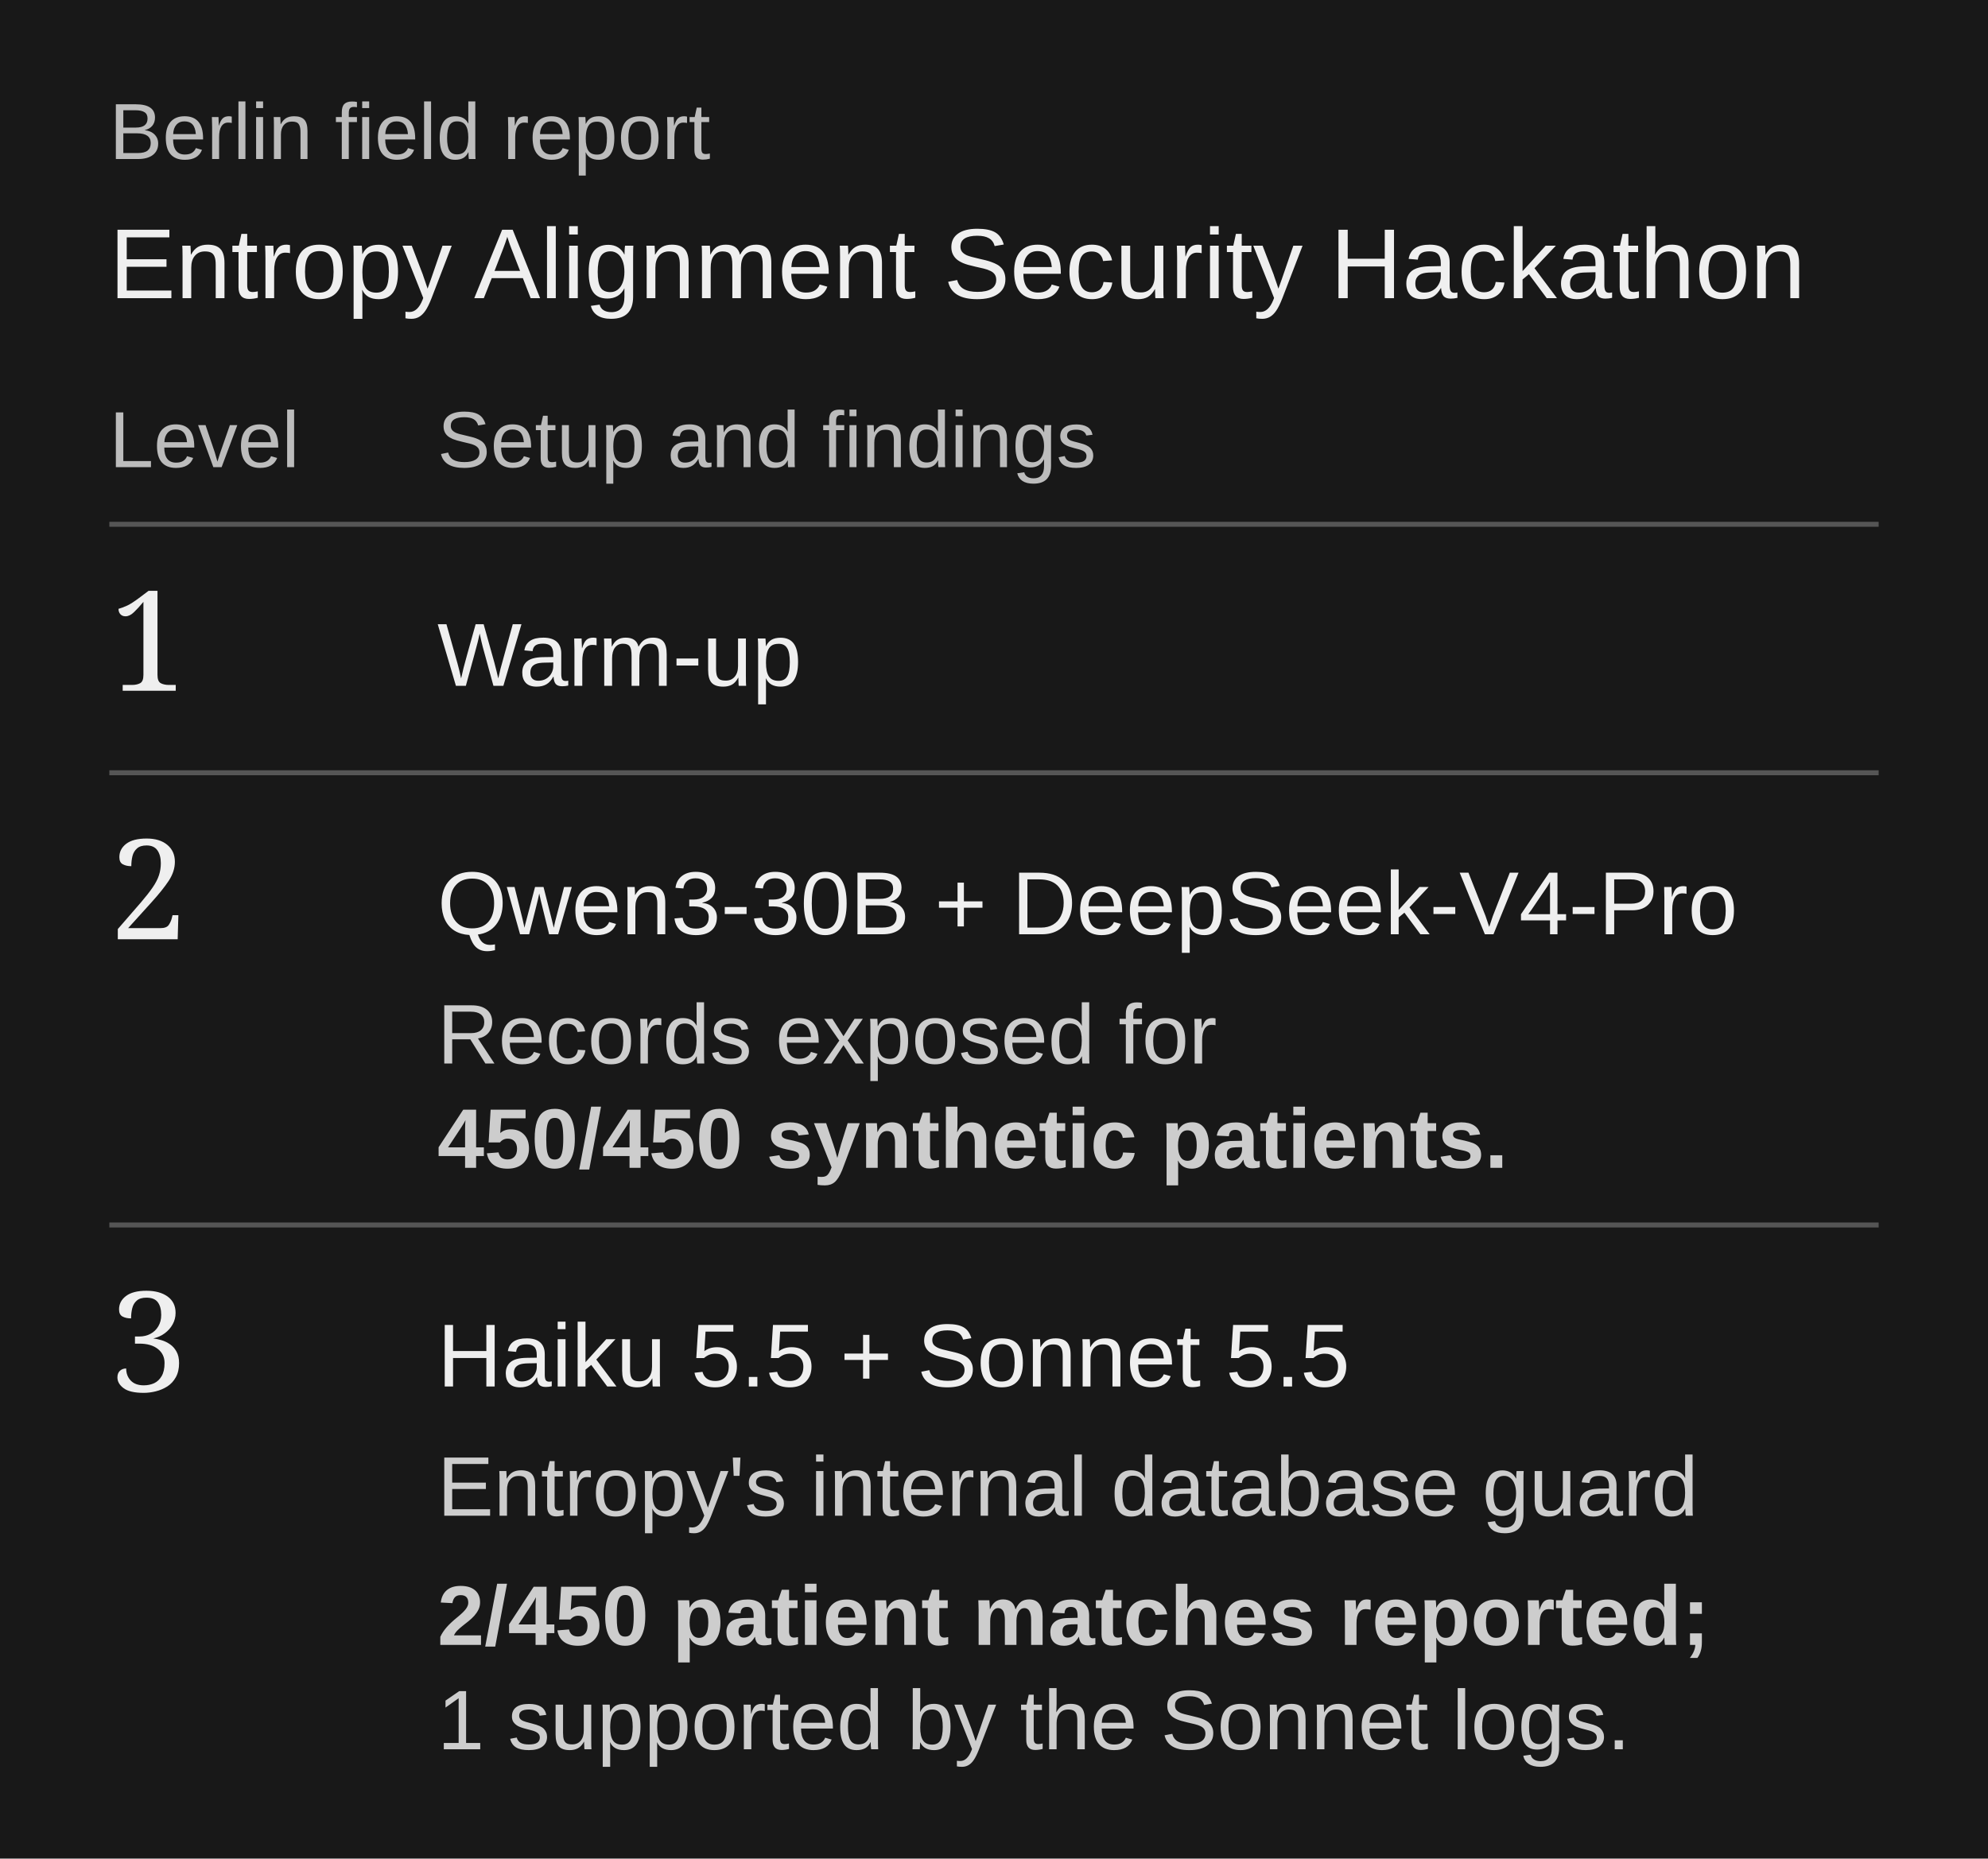
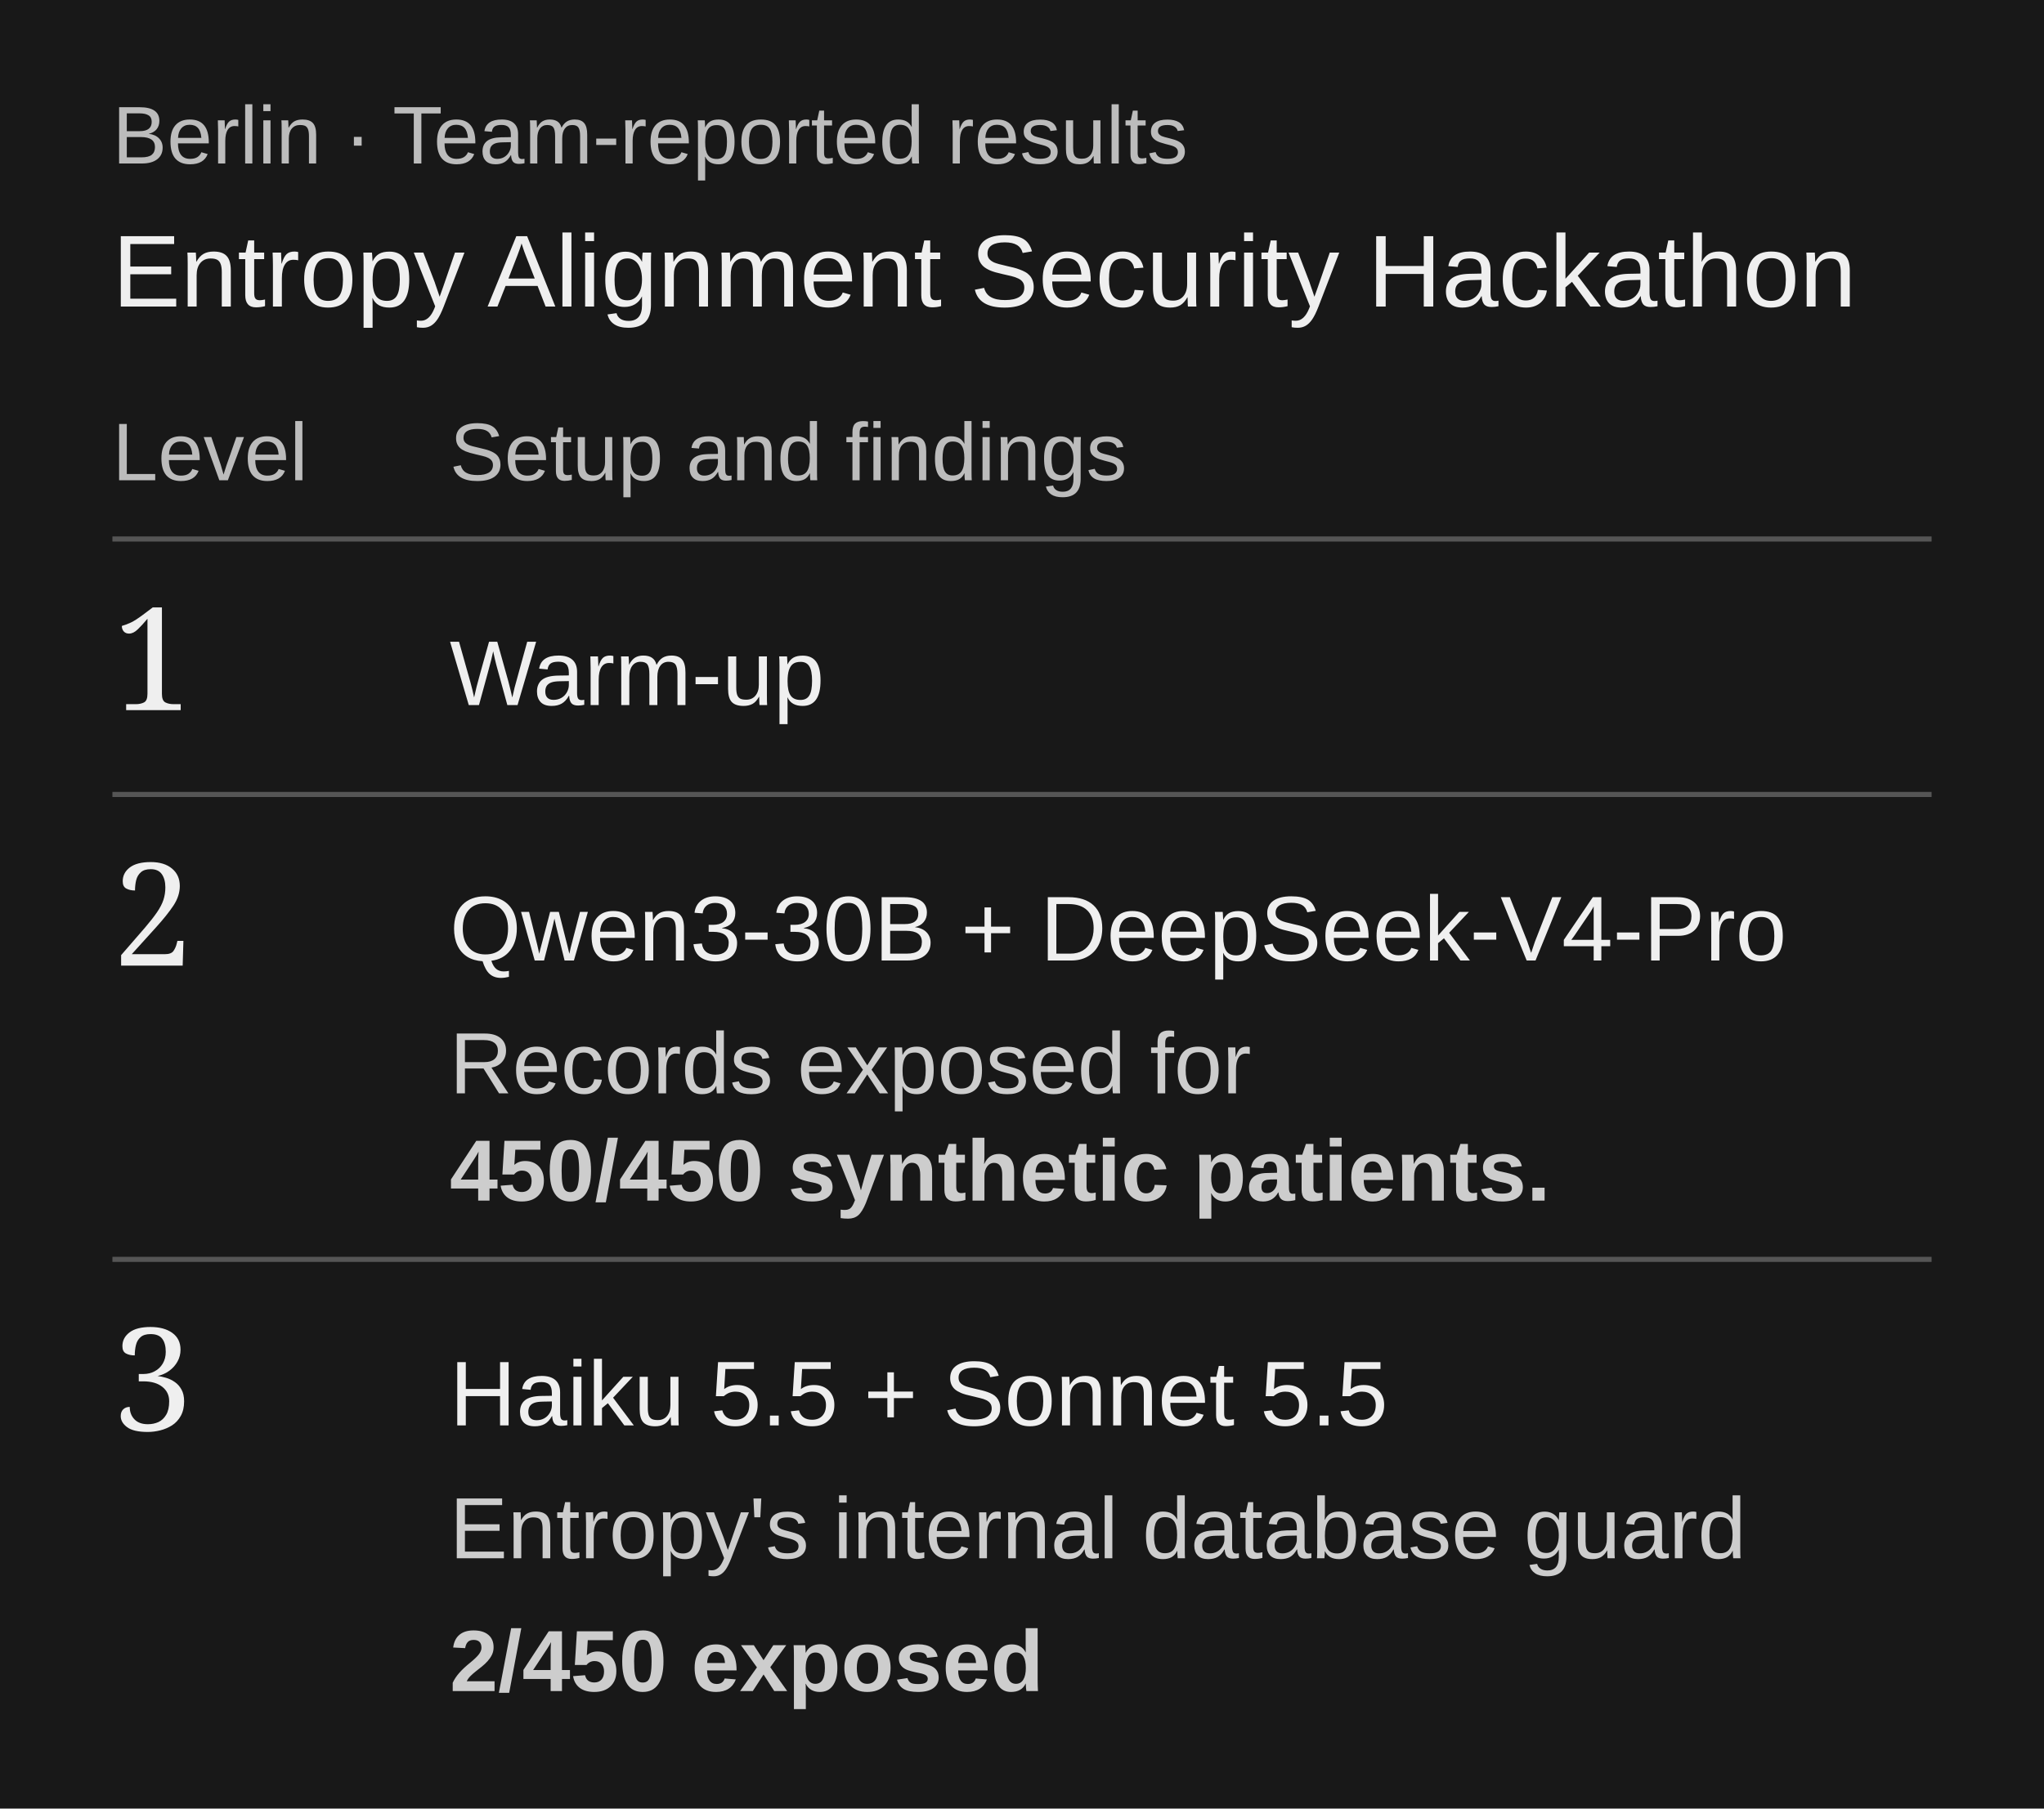
- <svg xmlns="http://www.w3.org/2000/svg" width="400" height="374" viewBox="0 0 400 374" lang="en" role="img" aria-labelledby="title" aria-describedby="desc">
-   <rect width="400" height="374" fill="#181818" />
+ <svg xmlns="http://www.w3.org/2000/svg" width="400" height="354" viewBox="0 0 400 354" lang="en" role="img" aria-labelledby="title" aria-describedby="desc">
+   <rect width="400" height="354" fill="#181818" />
  <path d="M22 105.5H378 M22 155.5H378 M22 246.5H378" fill="none" stroke="#555" />
  <g font-family="Arial, sans-serif" fill="#efefef">
-     <text x="22" y="32" font-size="16" fill="#bcbcbc">Berlin field report</text>
+     <text x="22" y="32" font-size="16" fill="#bcbcbc">Berlin · Team-reported results</text>
    <text x="22" y="60" font-size="20">Entropy Alignment Security Hackathon</text>
    <g font-size="16" fill="#bcbcbc">
      <text x="22" y="94">Level</text>
      <text x="88" y="94">Setup and findings</text>
    </g>
    <g font-family="Georgia, serif" font-size="28">
      <text x="22" y="139">1</text>
      <text x="22" y="189">2</text>
      <text x="22" y="280">3</text>
    </g>
    <g font-size="18">
      <text x="88" y="138">Warm-up</text>
      <text x="88" y="188">Qwen3-30B + DeepSeek-V4-Pro</text>
      <text x="88" y="279">Haiku 5.5 + Sonnet 5.5</text>
    </g>
    <g font-size="17" fill="#cdcdcd">
      <text x="88" y="214">Records exposed for</text>
      <text x="88" y="235" font-weight="bold">450/450 synthetic patients.</text>
      <text x="88" y="305">Entropy's internal database guard</text>
-       <text x="88" y="331" font-weight="bold">2/450 patient matches reported;</text>
-       <text x="88" y="352">1 supported by the Sonnet logs.</text>
+       <text x="88" y="331" font-weight="bold">2/450 exposed</text>
    </g>
  </g>
</svg>
